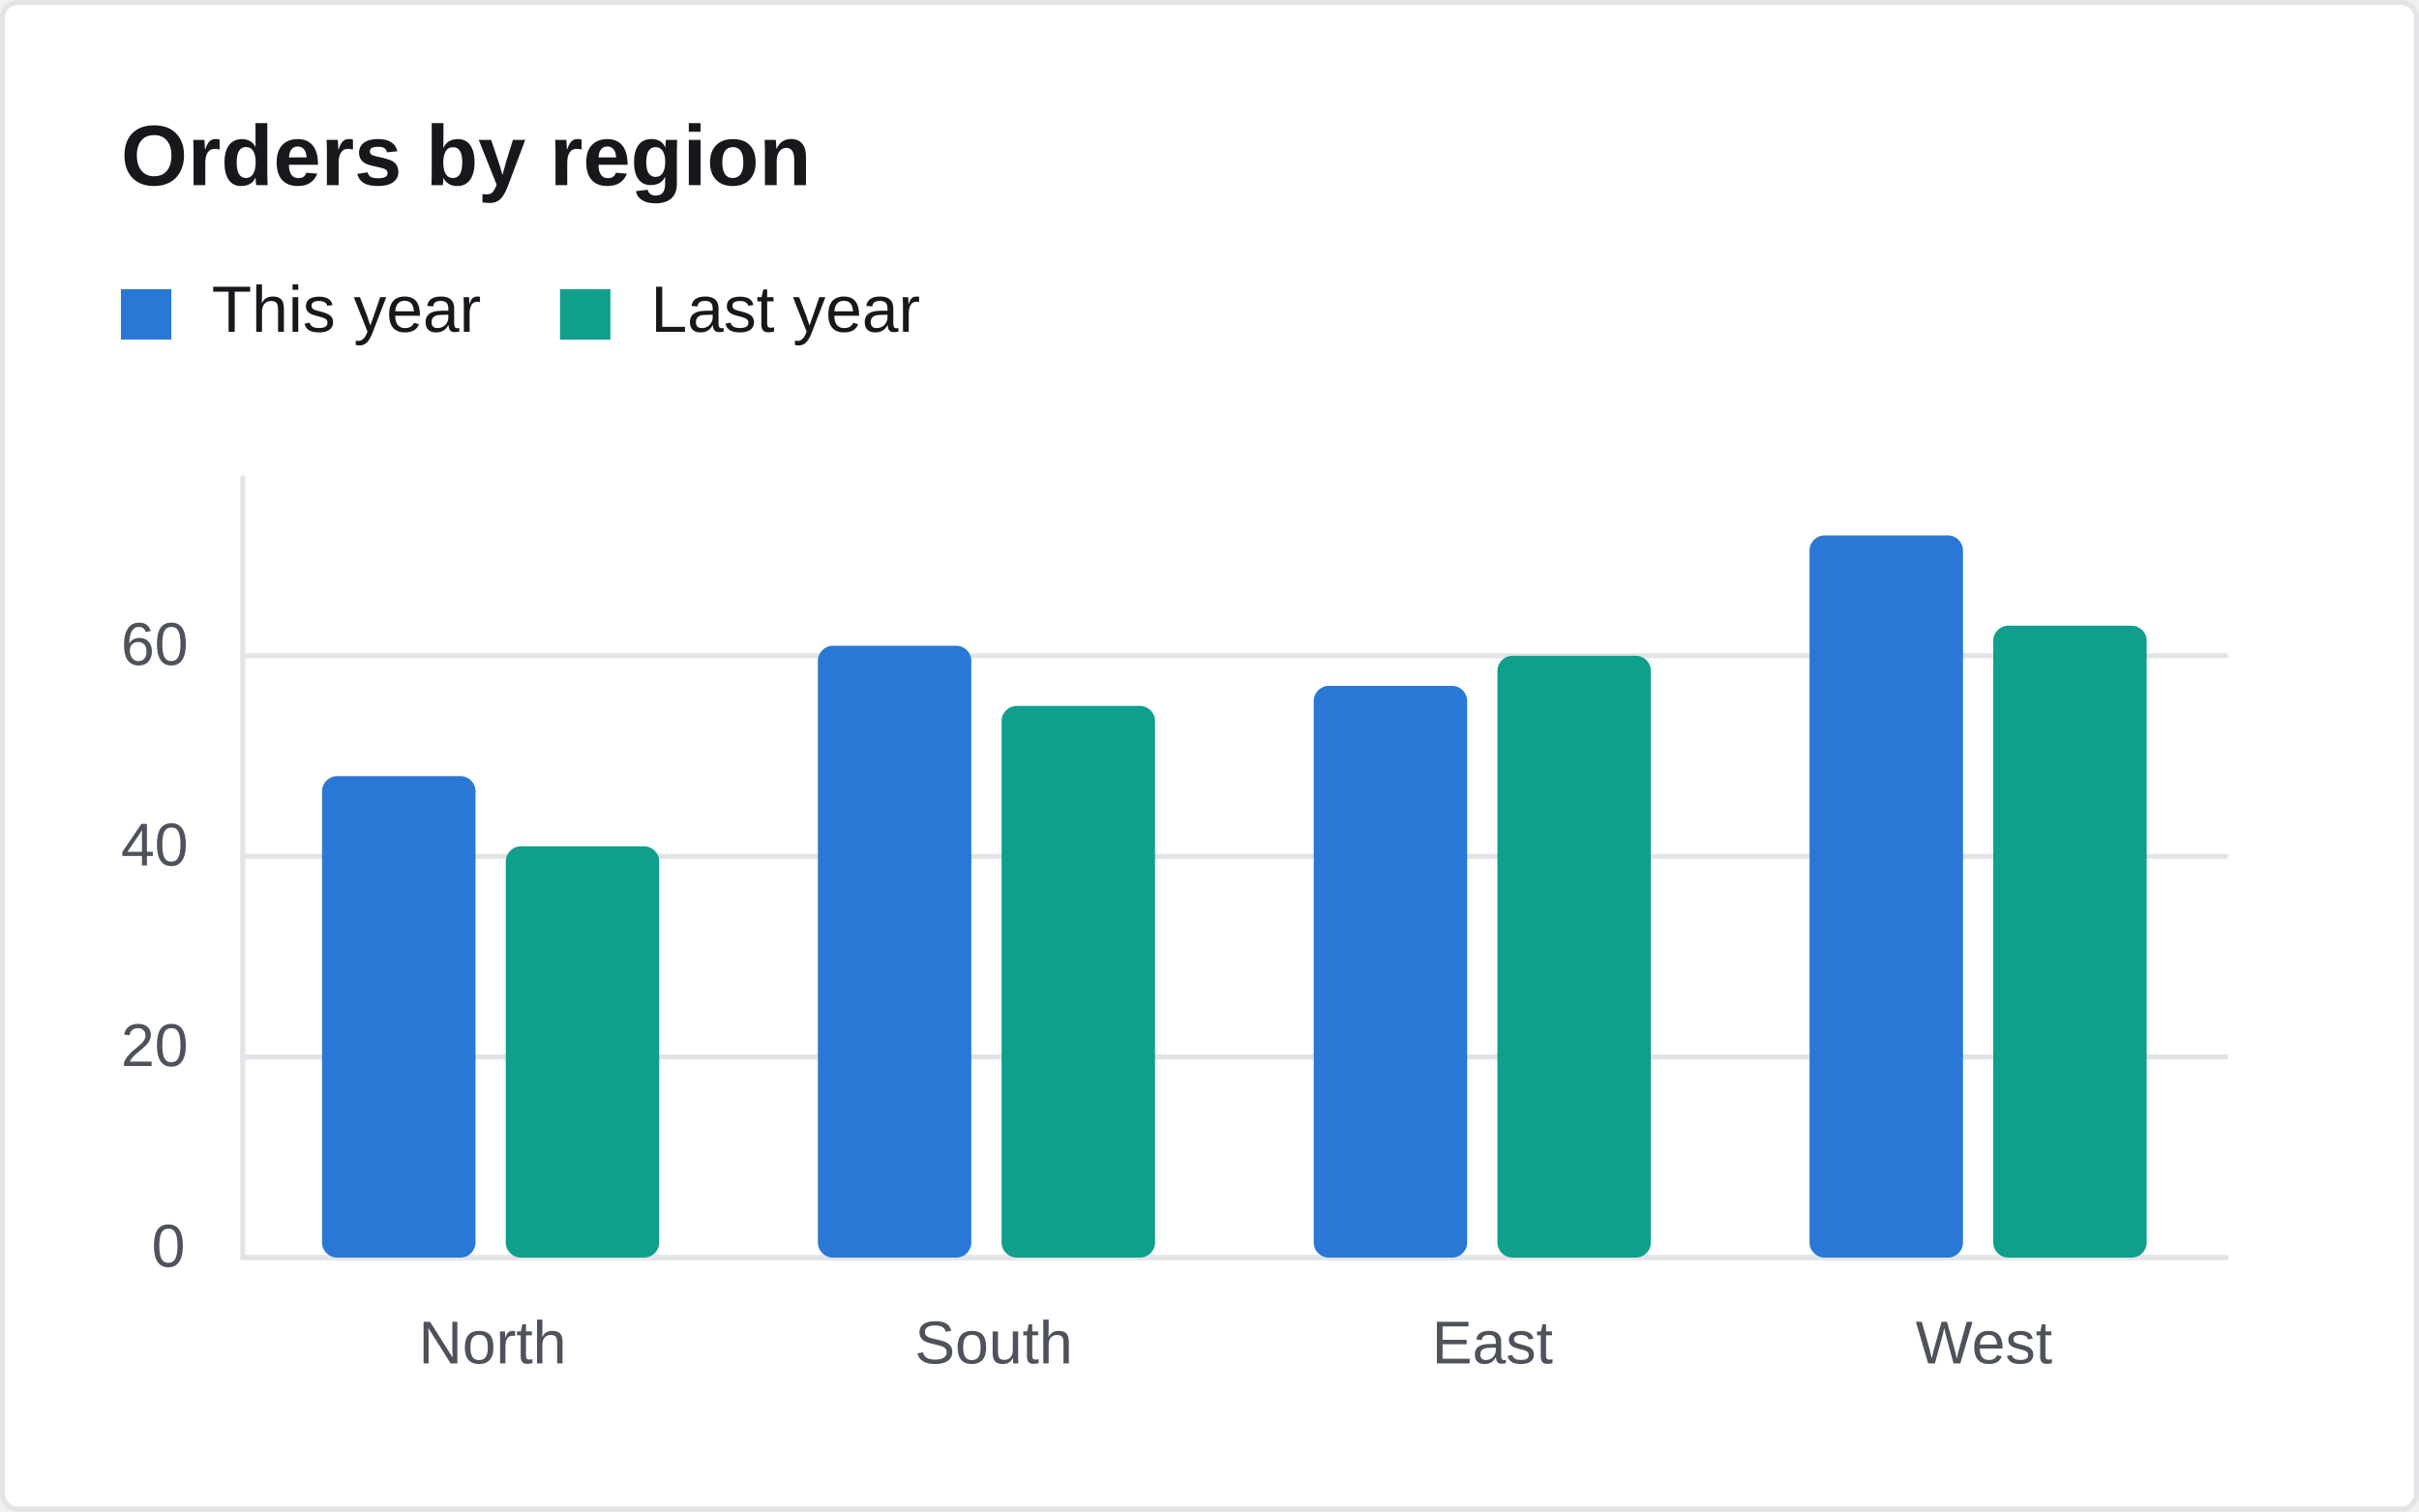
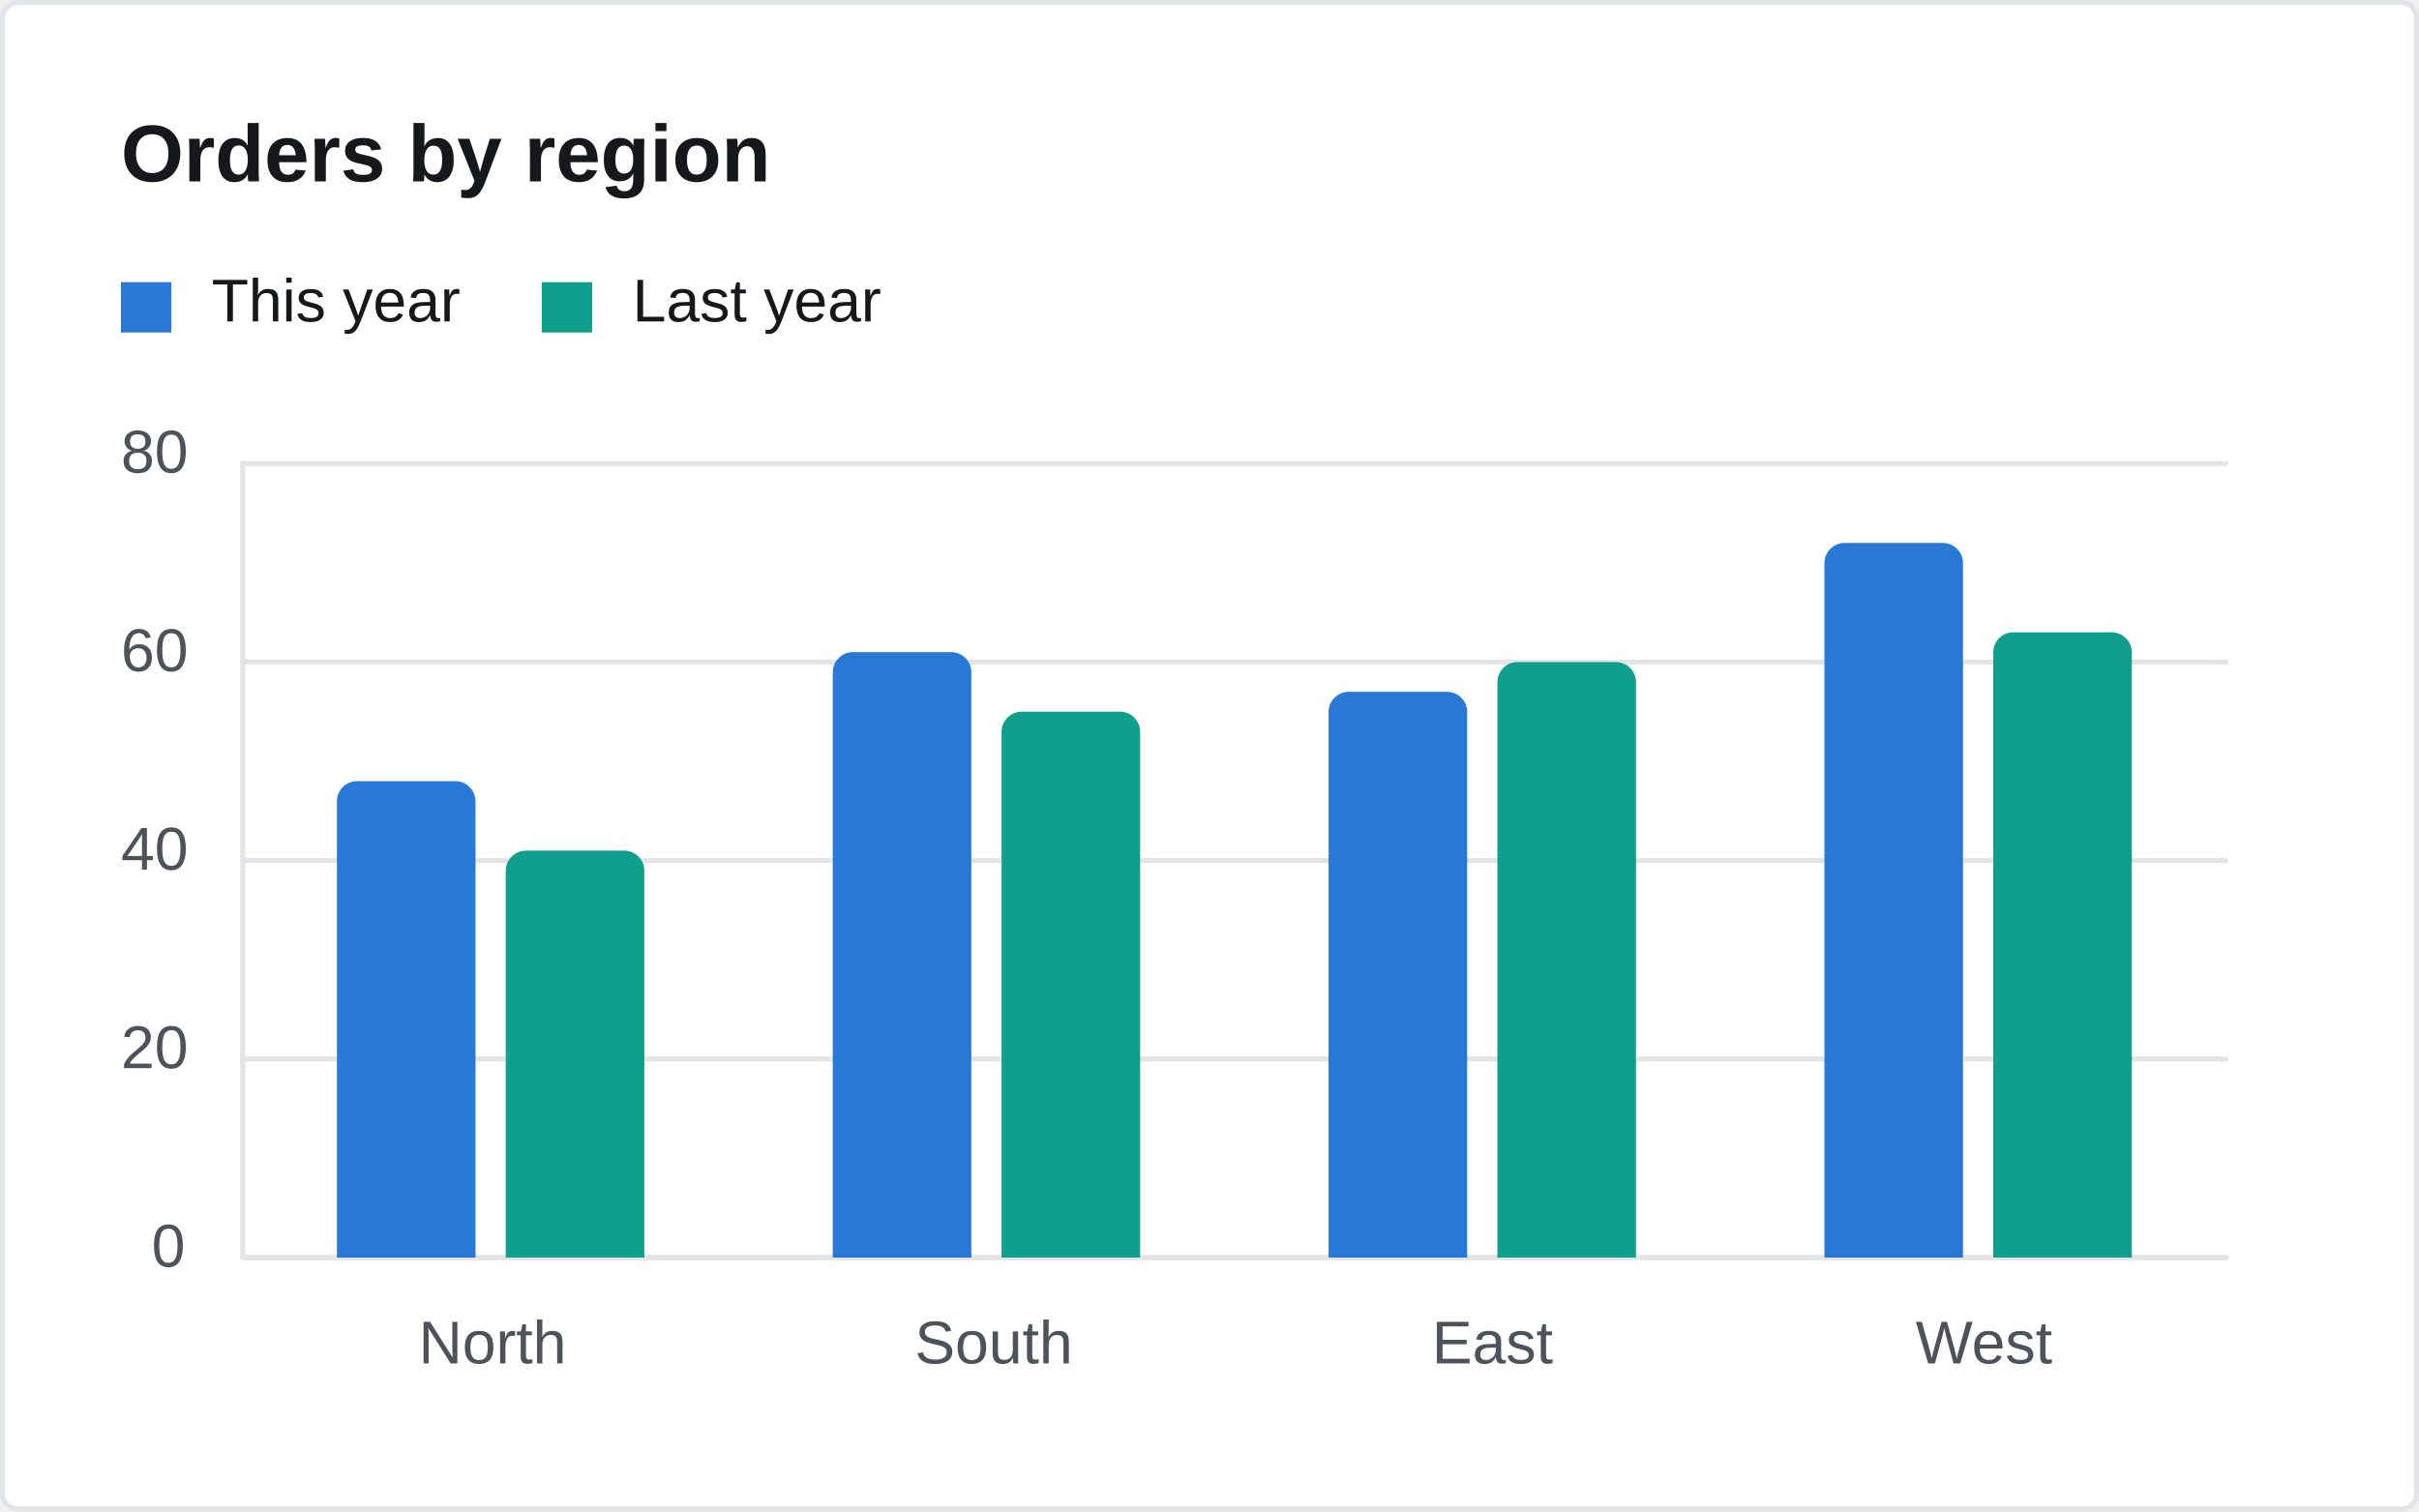
<svg xmlns="http://www.w3.org/2000/svg" width="480" height="300" viewBox="0 0 480 300" stroke-linecap="round" stroke-linejoin="round" role="img" aria-label="Orders by region" aria-labelledby="cfx-sf-chart-title" aria-describedby="cfx-sf-chart-description">
  <defs>
    <clipPath id="cfx-sf-chart-clip-1" clipPathUnits="userSpaceOnUse">
      <rect x="24" y="24" width="432" height="252" />
    </clipPath>
    <clipPath id="cfx-sf-chart-clip-6" clipPathUnits="userSpaceOnUse">
-       <rect x="24" y="56.1" width="432" height="19.5" />
+       <rect x="24" y="54.8" width="432" height="18" />
    </clipPath>
    <clipPath id="cfx-sf-chart-clip-8" clipPathUnits="userSpaceOnUse">
-       <rect x="24" y="57.4" width="10" height="10" />
+       <rect x="24" y="56" width="10" height="10" />
    </clipPath>
    <clipPath id="cfx-sf-chart-clip-14" clipPathUnits="userSpaceOnUse">
-       <rect x="111.125" y="57.4" width="10" height="10" />
+       <rect x="107.5" y="56" width="10" height="10" />
    </clipPath>
    <clipPath id="cfx-sf-chart-clip-20" clipPathUnits="userSpaceOnUse">
-       <rect x="24" y="87.6" width="432" height="188.4" />
+       <rect x="24" y="84.8" width="432" height="191.2" />
    </clipPath>
-     <clipPath id="cfx-sf-chart-clip-36" clipPathUnits="userSpaceOnUse">
-       <rect x="48.164" y="94.8" width="393.545" height="154.8" />
+     <clipPath id="cfx-sf-chart-clip-38" clipPathUnits="userSpaceOnUse">
+       <rect x="48.164" y="92" width="393.545" height="157.6" />
    </clipPath>
  </defs>
  <rect x="0.5" y="0.5" width="479" height="299" rx="3" data-cfx-role="frame-card" fill="#FFFFFF" stroke="#E2E4E7" stroke-width="1" />
  <g clip-path="url(#cfx-sf-chart-clip-1)">
-     <g data-cfx-role="frame-heading-source" data-cfx-authored-font-request="Calibri, Carlito, Segoe UI, Arial, system-ui, sans-serif|700|normal|17|">
+     <g data-cfx-role="frame-heading-source" data-cfx-authored-font-request="Calibri, Carlito, Segoe UI, Arial, system-ui, sans-serif|700|normal|16|">
      <g data-cfx-role="frame-heading">
-         <text x="24" y="36.75" font-family="Calibri, Carlito, Segoe UI, Arial, system-ui, sans-serif" font-size="17" font-weight="700" font-style="normal" fill="#16181C" xml:space="preserve" style="white-space:pre;font-language-override:normal;font-palette:normal">Orders by region</text>
+         <text x="24" y="36" font-family="Calibri, Carlito, Segoe UI, Arial, system-ui, sans-serif" font-size="16" font-weight="700" font-style="normal" fill="#16181C" xml:space="preserve" style="white-space:pre;font-language-override:normal;font-palette:normal">Orders by region</text>
      </g>
    </g>
  </g>
  <g clip-path="url(#cfx-sf-chart-clip-6)">
-     <g id="cfx-sf-chart-node-7" data-cfx-source-id="legend-series-0" data-cfx-role="legend-entry" aria-label="This year" data-cfx-series-key="cfx:auto:1" data-cfx-state="None">
+     <g id="cfx-sf-chart-node-7" data-cfx-source-id="legend-series-0" data-cfx-role="legend-entry" data-cfx-series-key="cfx:auto:1" data-cfx-state="None" data-cfx-description="This year">
      <g clip-path="url(#cfx-sf-chart-clip-8)">
-         <rect x="24" y="57.4" width="10" height="10" rx="0" data-cfx-role="legend-swatch" fill="#2A78D6" stroke="none" stroke-width="1" />
+         <rect x="24" y="56" width="10" height="10" rx="0" data-cfx-role="legend-swatch" fill="#2A78D6" stroke="none" stroke-width="1" />
      </g>
      <g data-cfx-role="legend-label">
-         <text x="42" y="65.85" font-family="Calibri, Carlito, Segoe UI, Arial, system-ui, sans-serif" font-size="13" font-weight="400" font-style="normal" fill="#16181C" xml:space="preserve" style="white-space:pre;font-language-override:normal;font-palette:normal">This year</text>
+         <text x="42" y="63.8" font-family="Calibri, Carlito, Segoe UI, Arial, system-ui, sans-serif" font-size="12" font-weight="400" font-style="normal" fill="#16181C" xml:space="preserve" style="white-space:pre;font-language-override:normal;font-palette:normal">This year</text>
      </g>
    </g>
-     <g id="cfx-sf-chart-node-13" data-cfx-source-id="legend-series-1" data-cfx-role="legend-entry" aria-label="Last year" data-cfx-series-key="cfx:auto:2" data-cfx-state="None">
+     <g id="cfx-sf-chart-node-13" data-cfx-source-id="legend-series-1" data-cfx-role="legend-entry" data-cfx-series-key="cfx:auto:2" data-cfx-state="None" data-cfx-description="Last year">
      <g clip-path="url(#cfx-sf-chart-clip-14)">
-         <rect x="111.125" y="57.4" width="10" height="10" rx="0" data-cfx-role="legend-swatch" fill="#0F9F8C" stroke="none" stroke-width="1" />
+         <rect x="107.5" y="56" width="10" height="10" rx="0" data-cfx-role="legend-swatch" fill="#0F9F8C" stroke="none" stroke-width="1" />
      </g>
      <g data-cfx-role="legend-label">
-         <text x="129.125" y="65.85" font-family="Calibri, Carlito, Segoe UI, Arial, system-ui, sans-serif" font-size="13" font-weight="400" font-style="normal" fill="#16181C" xml:space="preserve" style="white-space:pre;font-language-override:normal;font-palette:normal">Last year</text>
+         <text x="125.5" y="63.8" font-family="Calibri, Carlito, Segoe UI, Arial, system-ui, sans-serif" font-size="12" font-weight="400" font-style="normal" fill="#16181C" xml:space="preserve" style="white-space:pre;font-language-override:normal;font-palette:normal">Last year</text>
      </g>
    </g>
  </g>
  <g clip-path="url(#cfx-sf-chart-clip-20)">
    <line x1="48.164" y1="249.6" x2="441.709" y2="249.6" data-cfx-role="grid-y" fill="none" stroke="#E2E4E7" stroke-width="1" />
-     <line x1="48.164" y1="209.785" x2="441.709" y2="209.785" data-cfx-role="grid-y" fill="none" stroke="#E2E4E7" stroke-width="1" />
-     <line x1="48.164" y1="169.97" x2="441.709" y2="169.97" data-cfx-role="grid-y" fill="none" stroke="#E2E4E7" stroke-width="1" />
-     <line x1="48.164" y1="130.156" x2="441.709" y2="130.156" data-cfx-role="grid-y" fill="none" stroke="#E2E4E7" stroke-width="1" />
+     <line x1="48.164" y1="210.2" x2="441.709" y2="210.2" data-cfx-role="grid-y" fill="none" stroke="#E2E4E7" stroke-width="1" />
+     <line x1="48.164" y1="170.8" x2="441.709" y2="170.8" data-cfx-role="grid-y" fill="none" stroke="#E2E4E7" stroke-width="1" />
+     <line x1="48.164" y1="131.4" x2="441.709" y2="131.4" data-cfx-role="grid-y" fill="none" stroke="#E2E4E7" stroke-width="1" />
+     <line x1="48.164" y1="92" x2="441.709" y2="92" data-cfx-role="grid-y" fill="none" stroke="#E2E4E7" stroke-width="1" />
    <line x1="48.164" y1="249.6" x2="441.709" y2="249.6" data-cfx-role="axis-x" fill="none" stroke="#E2E4E7" stroke-width="1" />
    <g data-cfx-role="axis-x-label">
-       <text x="83.066" y="270.6" font-family="Calibri, Carlito, Segoe UI, Arial, system-ui, sans-serif" font-size="12" font-weight="400" font-style="normal" fill="#4D525B" xml:space="preserve" style="white-space:pre;font-language-override:normal;font-palette:normal">North</text>
+       <text x="83.066" y="270.6" font-family="Calibri, Carlito, Segoe UI, Arial, system-ui, sans-serif" font-size="12" font-weight="400" font-style="normal" fill="#4D525B" xml:space="preserve" style="white-space:pre;font-language-override:normal;font-palette:normal;font-variant-numeric:tabular-nums">North</text>
    </g>
    <g data-cfx-role="axis-x-label">
-       <text x="181.508" y="270.6" font-family="Calibri, Carlito, Segoe UI, Arial, system-ui, sans-serif" font-size="12" font-weight="400" font-style="normal" fill="#4D525B" xml:space="preserve" style="white-space:pre;font-language-override:normal;font-palette:normal">South</text>
+       <text x="181.508" y="270.6" font-family="Calibri, Carlito, Segoe UI, Arial, system-ui, sans-serif" font-size="12" font-weight="400" font-style="normal" fill="#4D525B" xml:space="preserve" style="white-space:pre;font-language-override:normal;font-palette:normal;font-variant-numeric:tabular-nums">South</text>
    </g>
    <g data-cfx-role="axis-x-label">
-       <text x="284.136" y="270.6" font-family="Calibri, Carlito, Segoe UI, Arial, system-ui, sans-serif" font-size="12" font-weight="400" font-style="normal" fill="#4D525B" xml:space="preserve" style="white-space:pre;font-language-override:normal;font-palette:normal">East</text>
+       <text x="284.136" y="270.6" font-family="Calibri, Carlito, Segoe UI, Arial, system-ui, sans-serif" font-size="12" font-weight="400" font-style="normal" fill="#4D525B" xml:space="preserve" style="white-space:pre;font-language-override:normal;font-palette:normal;font-variant-numeric:tabular-nums">East</text>
    </g>
    <g data-cfx-role="axis-x-label">
-       <text x="380.123" y="270.6" font-family="Calibri, Carlito, Segoe UI, Arial, system-ui, sans-serif" font-size="12" font-weight="400" font-style="normal" fill="#4D525B" xml:space="preserve" style="white-space:pre;font-language-override:normal;font-palette:normal">West</text>
+       <text x="380.123" y="270.6" font-family="Calibri, Carlito, Segoe UI, Arial, system-ui, sans-serif" font-size="12" font-weight="400" font-style="normal" fill="#4D525B" xml:space="preserve" style="white-space:pre;font-language-override:normal;font-palette:normal;font-variant-numeric:tabular-nums">West</text>
    </g>
-     <line x1="48.164" y1="94.8" x2="48.164" y2="249.6" data-cfx-role="axis-y" fill="none" stroke="#E2E4E7" stroke-width="1" />
+     <line x1="48.164" y1="92" x2="48.164" y2="249.6" data-cfx-role="axis-y" fill="none" stroke="#E2E4E7" stroke-width="1" />
    <g data-cfx-role="axis-y-label">
-       <text x="30.082" y="251.4" font-family="Calibri, Carlito, Segoe UI, Arial, system-ui, sans-serif" font-size="12" font-weight="400" font-style="normal" fill="#4D525B" xml:space="preserve" style="white-space:pre;font-language-override:normal;font-palette:normal">0</text>
+       <text x="30.082" y="251.4" font-family="Calibri, Carlito, Segoe UI, Arial, system-ui, sans-serif" font-size="12" font-weight="400" font-style="normal" fill="#4D525B" xml:space="preserve" style="white-space:pre;font-language-override:normal;font-palette:normal;font-variant-numeric:tabular-nums">0</text>
    </g>
    <g data-cfx-role="axis-y-label">
-       <text x="24" y="211.585" font-family="Calibri, Carlito, Segoe UI, Arial, system-ui, sans-serif" font-size="12" font-weight="400" font-style="normal" fill="#4D525B" xml:space="preserve" style="white-space:pre;font-language-override:normal;font-palette:normal">20</text>
+       <text x="24" y="212" font-family="Calibri, Carlito, Segoe UI, Arial, system-ui, sans-serif" font-size="12" font-weight="400" font-style="normal" fill="#4D525B" xml:space="preserve" style="white-space:pre;font-language-override:normal;font-palette:normal;font-variant-numeric:tabular-nums">20</text>
    </g>
    <g data-cfx-role="axis-y-label">
-       <text x="24" y="171.77" font-family="Calibri, Carlito, Segoe UI, Arial, system-ui, sans-serif" font-size="12" font-weight="400" font-style="normal" fill="#4D525B" xml:space="preserve" style="white-space:pre;font-language-override:normal;font-palette:normal">40</text>
+       <text x="24" y="172.6" font-family="Calibri, Carlito, Segoe UI, Arial, system-ui, sans-serif" font-size="12" font-weight="400" font-style="normal" fill="#4D525B" xml:space="preserve" style="white-space:pre;font-language-override:normal;font-palette:normal;font-variant-numeric:tabular-nums">40</text>
    </g>
    <g data-cfx-role="axis-y-label">
-       <text x="24" y="131.956" font-family="Calibri, Carlito, Segoe UI, Arial, system-ui, sans-serif" font-size="12" font-weight="400" font-style="normal" fill="#4D525B" xml:space="preserve" style="white-space:pre;font-language-override:normal;font-palette:normal">60</text>
+       <text x="24" y="133.2" font-family="Calibri, Carlito, Segoe UI, Arial, system-ui, sans-serif" font-size="12" font-weight="400" font-style="normal" fill="#4D525B" xml:space="preserve" style="white-space:pre;font-language-override:normal;font-palette:normal;font-variant-numeric:tabular-nums">60</text>
+     </g>
+     <g data-cfx-role="axis-y-label">
+       <text x="24" y="93.8" font-family="Calibri, Carlito, Segoe UI, Arial, system-ui, sans-serif" font-size="12" font-weight="400" font-style="normal" fill="#4D525B" xml:space="preserve" style="white-space:pre;font-language-override:normal;font-palette:normal;font-variant-numeric:tabular-nums">80</text>
    </g>
  </g>
-   <g clip-path="url(#cfx-sf-chart-clip-36)">
-     <g id="cfx-sf-chart-node-37" data-cfx-source-id="series-0" data-cfx-role="series" aria-label="This year" data-cfx-coordinate-system="cartesian" data-cfx-decimation="" data-cfx-kind="Bar" data-cfx-pin-state-colors="false" data-cfx-rendered-points="4" data-cfx-semantic-role="" data-cfx-series="0" data-cfx-series-key="cfx:auto:1" data-cfx-series-name="This year" data-cfx-series-scope="local" data-cfx-source-points="4" data-cfx-state="none">
-       <g id="cfx-sf-chart-node-38" data-cfx-source-id="series-0-point-0" data-cfx-role="point" aria-label="This year: 48 (1, 48)" data-cfx-axis="primary" data-cfx-base="0" data-cfx-display-label="North" data-cfx-fill-pattern="None" data-cfx-formatted-value="48" data-cfx-formatted-x="North" data-cfx-label="48" data-cfx-point="0" data-cfx-semantic-role="" data-cfx-series="0" data-cfx-series-key="cfx:auto:1" data-cfx-series-scope="local" data-cfx-source-point="0" data-cfx-state="none" data-cfx-x="1" data-cfx-y="48">
-         <rect x="63.906" y="154.044" width="30.451" height="95.556" rx="3" data-cfx-role="bar" fill="#2A78D6" stroke="none" stroke-width="1" />
+   <g clip-path="url(#cfx-sf-chart-clip-38)">
+     <g id="cfx-sf-chart-node-39" data-cfx-source-id="series-0" data-cfx-role="series" data-cfx-coordinate-system="cartesian" data-cfx-decimation="" data-cfx-kind="Bar" data-cfx-pin-state-colors="false" data-cfx-rendered-points="4" data-cfx-semantic-role="" data-cfx-series="0" data-cfx-series-key="cfx:auto:1" data-cfx-series-name="This year" data-cfx-series-scope="local" data-cfx-source-points="4" data-cfx-state="none" data-cfx-description="This year">
+       <g id="cfx-sf-chart-node-40" data-cfx-source-id="series-0-point-0" data-cfx-role="point" data-cfx-axis="primary" data-cfx-base="0" data-cfx-display-label="North" data-cfx-fill-pattern="None" data-cfx-formatted-value="48" data-cfx-formatted-x="North" data-cfx-label="48" data-cfx-point="0" data-cfx-semantic-role="" data-cfx-series="0" data-cfx-series-key="cfx:auto:1" data-cfx-series-scope="local" data-cfx-source-point="0" data-cfx-state="none" data-cfx-x="1" data-cfx-y="48" data-cfx-description="North, This year: 48">
+         <path d="M 70.857 155.04 L 90.357 155.04 C 92.566 155.04 94.357 156.831 94.357 159.04 L 94.357 249.6 L 66.857 249.6 L 66.857 159.04 C 66.857 156.831 68.648 155.04 70.857 155.04 Z" data-cfx-role="bar" fill="#2A78D6" stroke="none" stroke-width="1" />
      </g>
-       <g id="cfx-sf-chart-node-41" data-cfx-source-id="series-0-point-1" data-cfx-role="point" aria-label="This year: 61 (2, 61)" data-cfx-axis="primary" data-cfx-base="0" data-cfx-display-label="South" data-cfx-fill-pattern="None" data-cfx-formatted-value="61" data-cfx-formatted-x="South" data-cfx-label="61" data-cfx-point="1" data-cfx-semantic-role="" data-cfx-series="0" data-cfx-series-key="cfx:auto:1" data-cfx-series-scope="local" data-cfx-source-point="1" data-cfx-state="none" data-cfx-x="2" data-cfx-y="61">
-         <rect x="162.292" y="128.165" width="30.451" height="121.435" rx="3" data-cfx-role="bar" fill="#2A78D6" stroke="none" stroke-width="1" />
+       <g id="cfx-sf-chart-node-43" data-cfx-source-id="series-0-point-1" data-cfx-role="point" data-cfx-axis="primary" data-cfx-base="0" data-cfx-display-label="South" data-cfx-fill-pattern="None" data-cfx-formatted-value="61" data-cfx-formatted-x="South" data-cfx-label="61" data-cfx-point="1" data-cfx-semantic-role="" data-cfx-series="0" data-cfx-series-key="cfx:auto:1" data-cfx-series-scope="local" data-cfx-source-point="1" data-cfx-state="none" data-cfx-x="2" data-cfx-y="61" data-cfx-description="South, This year: 61">
+         <path d="M 169.244 129.43 L 188.743 129.43 C 190.953 129.43 192.743 131.221 192.743 133.43 L 192.743 249.6 L 165.244 249.6 L 165.244 133.43 C 165.244 131.221 167.035 129.43 169.244 129.43 Z" data-cfx-role="bar" fill="#2A78D6" stroke="none" stroke-width="1" />
      </g>
-       <g id="cfx-sf-chart-node-44" data-cfx-source-id="series-0-point-2" data-cfx-role="point" aria-label="This year: 57 (3, 57)" data-cfx-axis="primary" data-cfx-base="0" data-cfx-display-label="East" data-cfx-fill-pattern="None" data-cfx-formatted-value="57" data-cfx-formatted-x="East" data-cfx-label="57" data-cfx-point="2" data-cfx-semantic-role="" data-cfx-series="0" data-cfx-series-key="cfx:auto:1" data-cfx-series-scope="local" data-cfx-source-point="2" data-cfx-state="none" data-cfx-x="3" data-cfx-y="57">
-         <rect x="260.678" y="136.128" width="30.451" height="113.472" rx="3" data-cfx-role="bar" fill="#2A78D6" stroke="none" stroke-width="1" />
+       <g id="cfx-sf-chart-node-46" data-cfx-source-id="series-0-point-2" data-cfx-role="point" data-cfx-axis="primary" data-cfx-base="0" data-cfx-display-label="East" data-cfx-fill-pattern="None" data-cfx-formatted-value="57" data-cfx-formatted-x="East" data-cfx-label="57" data-cfx-point="2" data-cfx-semantic-role="" data-cfx-series="0" data-cfx-series-key="cfx:auto:1" data-cfx-series-scope="local" data-cfx-source-point="2" data-cfx-state="none" data-cfx-x="3" data-cfx-y="57" data-cfx-description="East, This year: 57">
+         <path d="M 267.63 137.31 L 287.13 137.31 C 289.339 137.31 291.13 139.101 291.13 141.31 L 291.13 249.6 L 263.63 249.6 L 263.63 141.31 C 263.63 139.101 265.421 137.31 267.63 137.31 Z" data-cfx-role="bar" fill="#2A78D6" stroke="none" stroke-width="1" />
      </g>
-       <g id="cfx-sf-chart-node-47" data-cfx-source-id="series-0-point-3" data-cfx-role="point" aria-label="This year: 72 (4, 72)" data-cfx-axis="primary" data-cfx-base="0" data-cfx-display-label="West" data-cfx-fill-pattern="None" data-cfx-formatted-value="72" data-cfx-formatted-x="West" data-cfx-label="72" data-cfx-point="3" data-cfx-semantic-role="" data-cfx-series="0" data-cfx-series-key="cfx:auto:1" data-cfx-series-scope="local" data-cfx-source-point="3" data-cfx-state="none" data-cfx-x="4" data-cfx-y="72">
-         <rect x="359.065" y="106.267" width="30.451" height="143.333" rx="3" data-cfx-role="bar" fill="#2A78D6" stroke="none" stroke-width="1" />
+       <g id="cfx-sf-chart-node-49" data-cfx-source-id="series-0-point-3" data-cfx-role="point" data-cfx-axis="primary" data-cfx-base="0" data-cfx-display-label="West" data-cfx-fill-pattern="None" data-cfx-formatted-value="72" data-cfx-formatted-x="West" data-cfx-label="72" data-cfx-point="3" data-cfx-semantic-role="" data-cfx-series="0" data-cfx-series-key="cfx:auto:1" data-cfx-series-scope="local" data-cfx-source-point="3" data-cfx-state="none" data-cfx-x="4" data-cfx-y="72" data-cfx-description="West, This year: 72">
+         <path d="M 366.016 107.76 L 385.516 107.76 C 387.725 107.76 389.516 109.551 389.516 111.76 L 389.516 249.6 L 362.016 249.6 L 362.016 111.76 C 362.016 109.551 363.807 107.76 366.016 107.76 Z" data-cfx-role="bar" fill="#2A78D6" stroke="none" stroke-width="1" />
      </g>
    </g>
  </g>
-   <g clip-path="url(#cfx-sf-chart-clip-36)">
-     <g id="cfx-sf-chart-node-53" data-cfx-source-id="series-1" data-cfx-role="series" aria-label="Last year" data-cfx-coordinate-system="cartesian" data-cfx-decimation="" data-cfx-kind="Bar" data-cfx-pin-state-colors="false" data-cfx-rendered-points="4" data-cfx-semantic-role="" data-cfx-series="1" data-cfx-series-key="cfx:auto:2" data-cfx-series-name="Last year" data-cfx-series-scope="local" data-cfx-source-points="4" data-cfx-state="none">
-       <g id="cfx-sf-chart-node-54" data-cfx-source-id="series-1-point-0" data-cfx-role="point" aria-label="Last year: 41 (1, 41)" data-cfx-axis="primary" data-cfx-base="0" data-cfx-display-label="North" data-cfx-fill-pattern="None" data-cfx-formatted-value="41" data-cfx-formatted-x="North" data-cfx-label="41" data-cfx-point="0" data-cfx-semantic-role="" data-cfx-series="1" data-cfx-series-key="cfx:auto:2" data-cfx-series-scope="local" data-cfx-source-point="0" data-cfx-state="none" data-cfx-x="1" data-cfx-y="41">
-         <rect x="100.357" y="167.98" width="30.451" height="81.62" rx="3" data-cfx-role="bar" fill="#0F9F8C" stroke="none" stroke-width="1" />
+   <g clip-path="url(#cfx-sf-chart-clip-38)">
+     <g id="cfx-sf-chart-node-55" data-cfx-source-id="series-1" data-cfx-role="series" data-cfx-coordinate-system="cartesian" data-cfx-decimation="" data-cfx-kind="Bar" data-cfx-pin-state-colors="false" data-cfx-rendered-points="4" data-cfx-semantic-role="" data-cfx-series="1" data-cfx-series-key="cfx:auto:2" data-cfx-series-name="Last year" data-cfx-series-scope="local" data-cfx-source-points="4" data-cfx-state="none" data-cfx-description="Last year">
+       <g id="cfx-sf-chart-node-56" data-cfx-source-id="series-1-point-0" data-cfx-role="point" data-cfx-axis="primary" data-cfx-base="0" data-cfx-display-label="North" data-cfx-fill-pattern="None" data-cfx-formatted-value="41" data-cfx-formatted-x="North" data-cfx-label="41" data-cfx-point="0" data-cfx-semantic-role="" data-cfx-series="1" data-cfx-series-key="cfx:auto:2" data-cfx-series-scope="local" data-cfx-source-point="0" data-cfx-state="none" data-cfx-x="1" data-cfx-y="41" data-cfx-description="North, Last year: 41">
+         <path d="M 104.357 168.83 L 123.857 168.83 C 126.066 168.83 127.857 170.621 127.857 172.83 L 127.857 249.6 L 100.357 249.6 L 100.357 172.83 C 100.357 170.621 102.148 168.83 104.357 168.83 Z" data-cfx-role="bar" fill="#0F9F8C" stroke="none" stroke-width="1" />
      </g>
-       <g id="cfx-sf-chart-node-57" data-cfx-source-id="series-1-point-1" data-cfx-role="point" aria-label="Last year: 55 (2, 55)" data-cfx-axis="primary" data-cfx-base="0" data-cfx-display-label="South" data-cfx-fill-pattern="None" data-cfx-formatted-value="55" data-cfx-formatted-x="South" data-cfx-label="55" data-cfx-point="1" data-cfx-semantic-role="" data-cfx-series="1" data-cfx-series-key="cfx:auto:2" data-cfx-series-scope="local" data-cfx-source-point="1" data-cfx-state="none" data-cfx-x="2" data-cfx-y="55">
-         <rect x="198.743" y="140.109" width="30.451" height="109.491" rx="3" data-cfx-role="bar" fill="#0F9F8C" stroke="none" stroke-width="1" />
+       <g id="cfx-sf-chart-node-59" data-cfx-source-id="series-1-point-1" data-cfx-role="point" data-cfx-axis="primary" data-cfx-base="0" data-cfx-display-label="South" data-cfx-fill-pattern="None" data-cfx-formatted-value="55" data-cfx-formatted-x="South" data-cfx-label="55" data-cfx-point="1" data-cfx-semantic-role="" data-cfx-series="1" data-cfx-series-key="cfx:auto:2" data-cfx-series-scope="local" data-cfx-source-point="1" data-cfx-state="none" data-cfx-x="2" data-cfx-y="55" data-cfx-description="South, Last year: 55">
+         <path d="M 202.743 141.25 L 222.243 141.25 C 224.452 141.25 226.243 143.041 226.243 145.25 L 226.243 249.6 L 198.743 249.6 L 198.743 145.25 C 198.743 143.041 200.534 141.25 202.743 141.25 Z" data-cfx-role="bar" fill="#0F9F8C" stroke="none" stroke-width="1" />
      </g>
-       <g id="cfx-sf-chart-node-60" data-cfx-source-id="series-1-point-2" data-cfx-role="point" aria-label="Last year: 60 (3, 60)" data-cfx-axis="primary" data-cfx-base="0" data-cfx-display-label="East" data-cfx-fill-pattern="None" data-cfx-formatted-value="60" data-cfx-formatted-x="East" data-cfx-label="60" data-cfx-point="2" data-cfx-semantic-role="" data-cfx-series="1" data-cfx-series-key="cfx:auto:2" data-cfx-series-scope="local" data-cfx-source-point="2" data-cfx-state="none" data-cfx-x="3" data-cfx-y="60">
-         <rect x="297.13" y="130.156" width="30.451" height="119.444" rx="3" data-cfx-role="bar" fill="#0F9F8C" stroke="none" stroke-width="1" />
+       <g id="cfx-sf-chart-node-62" data-cfx-source-id="series-1-point-2" data-cfx-role="point" data-cfx-axis="primary" data-cfx-base="0" data-cfx-display-label="East" data-cfx-fill-pattern="None" data-cfx-formatted-value="60" data-cfx-formatted-x="East" data-cfx-label="60" data-cfx-point="2" data-cfx-semantic-role="" data-cfx-series="1" data-cfx-series-key="cfx:auto:2" data-cfx-series-scope="local" data-cfx-source-point="2" data-cfx-state="none" data-cfx-x="3" data-cfx-y="60" data-cfx-description="East, Last year: 60">
+         <path d="M 301.13 131.4 L 320.629 131.4 C 322.839 131.4 324.629 133.191 324.629 135.4 L 324.629 249.6 L 297.13 249.6 L 297.13 135.4 C 297.13 133.191 298.92 131.4 301.13 131.4 Z" data-cfx-role="bar" fill="#0F9F8C" stroke="none" stroke-width="1" />
      </g>
-       <g id="cfx-sf-chart-node-63" data-cfx-source-id="series-1-point-3" data-cfx-role="point" aria-label="Last year: 63 (4, 63)" data-cfx-axis="primary" data-cfx-base="0" data-cfx-display-label="West" data-cfx-fill-pattern="None" data-cfx-formatted-value="63" data-cfx-formatted-x="West" data-cfx-label="63" data-cfx-point="3" data-cfx-semantic-role="" data-cfx-series="1" data-cfx-series-key="cfx:auto:2" data-cfx-series-scope="local" data-cfx-source-point="3" data-cfx-state="none" data-cfx-x="4" data-cfx-y="63">
-         <rect x="395.516" y="124.183" width="30.451" height="125.417" rx="3" data-cfx-role="bar" fill="#0F9F8C" stroke="none" stroke-width="1" />
+       <g id="cfx-sf-chart-node-65" data-cfx-source-id="series-1-point-3" data-cfx-role="point" data-cfx-axis="primary" data-cfx-base="0" data-cfx-display-label="West" data-cfx-fill-pattern="None" data-cfx-formatted-value="63" data-cfx-formatted-x="West" data-cfx-label="63" data-cfx-point="3" data-cfx-semantic-role="" data-cfx-series="1" data-cfx-series-key="cfx:auto:2" data-cfx-series-scope="local" data-cfx-source-point="3" data-cfx-state="none" data-cfx-x="4" data-cfx-y="63" data-cfx-description="West, Last year: 63">
+         <path d="M 399.516 125.49 L 419.016 125.49 C 421.225 125.49 423.016 127.281 423.016 129.49 L 423.016 249.6 L 395.516 249.6 L 395.516 129.49 C 395.516 127.281 397.307 125.49 399.516 125.49 Z" data-cfx-role="bar" fill="#0F9F8C" stroke="none" stroke-width="1" />
      </g>
    </g>
  </g>
</svg>
